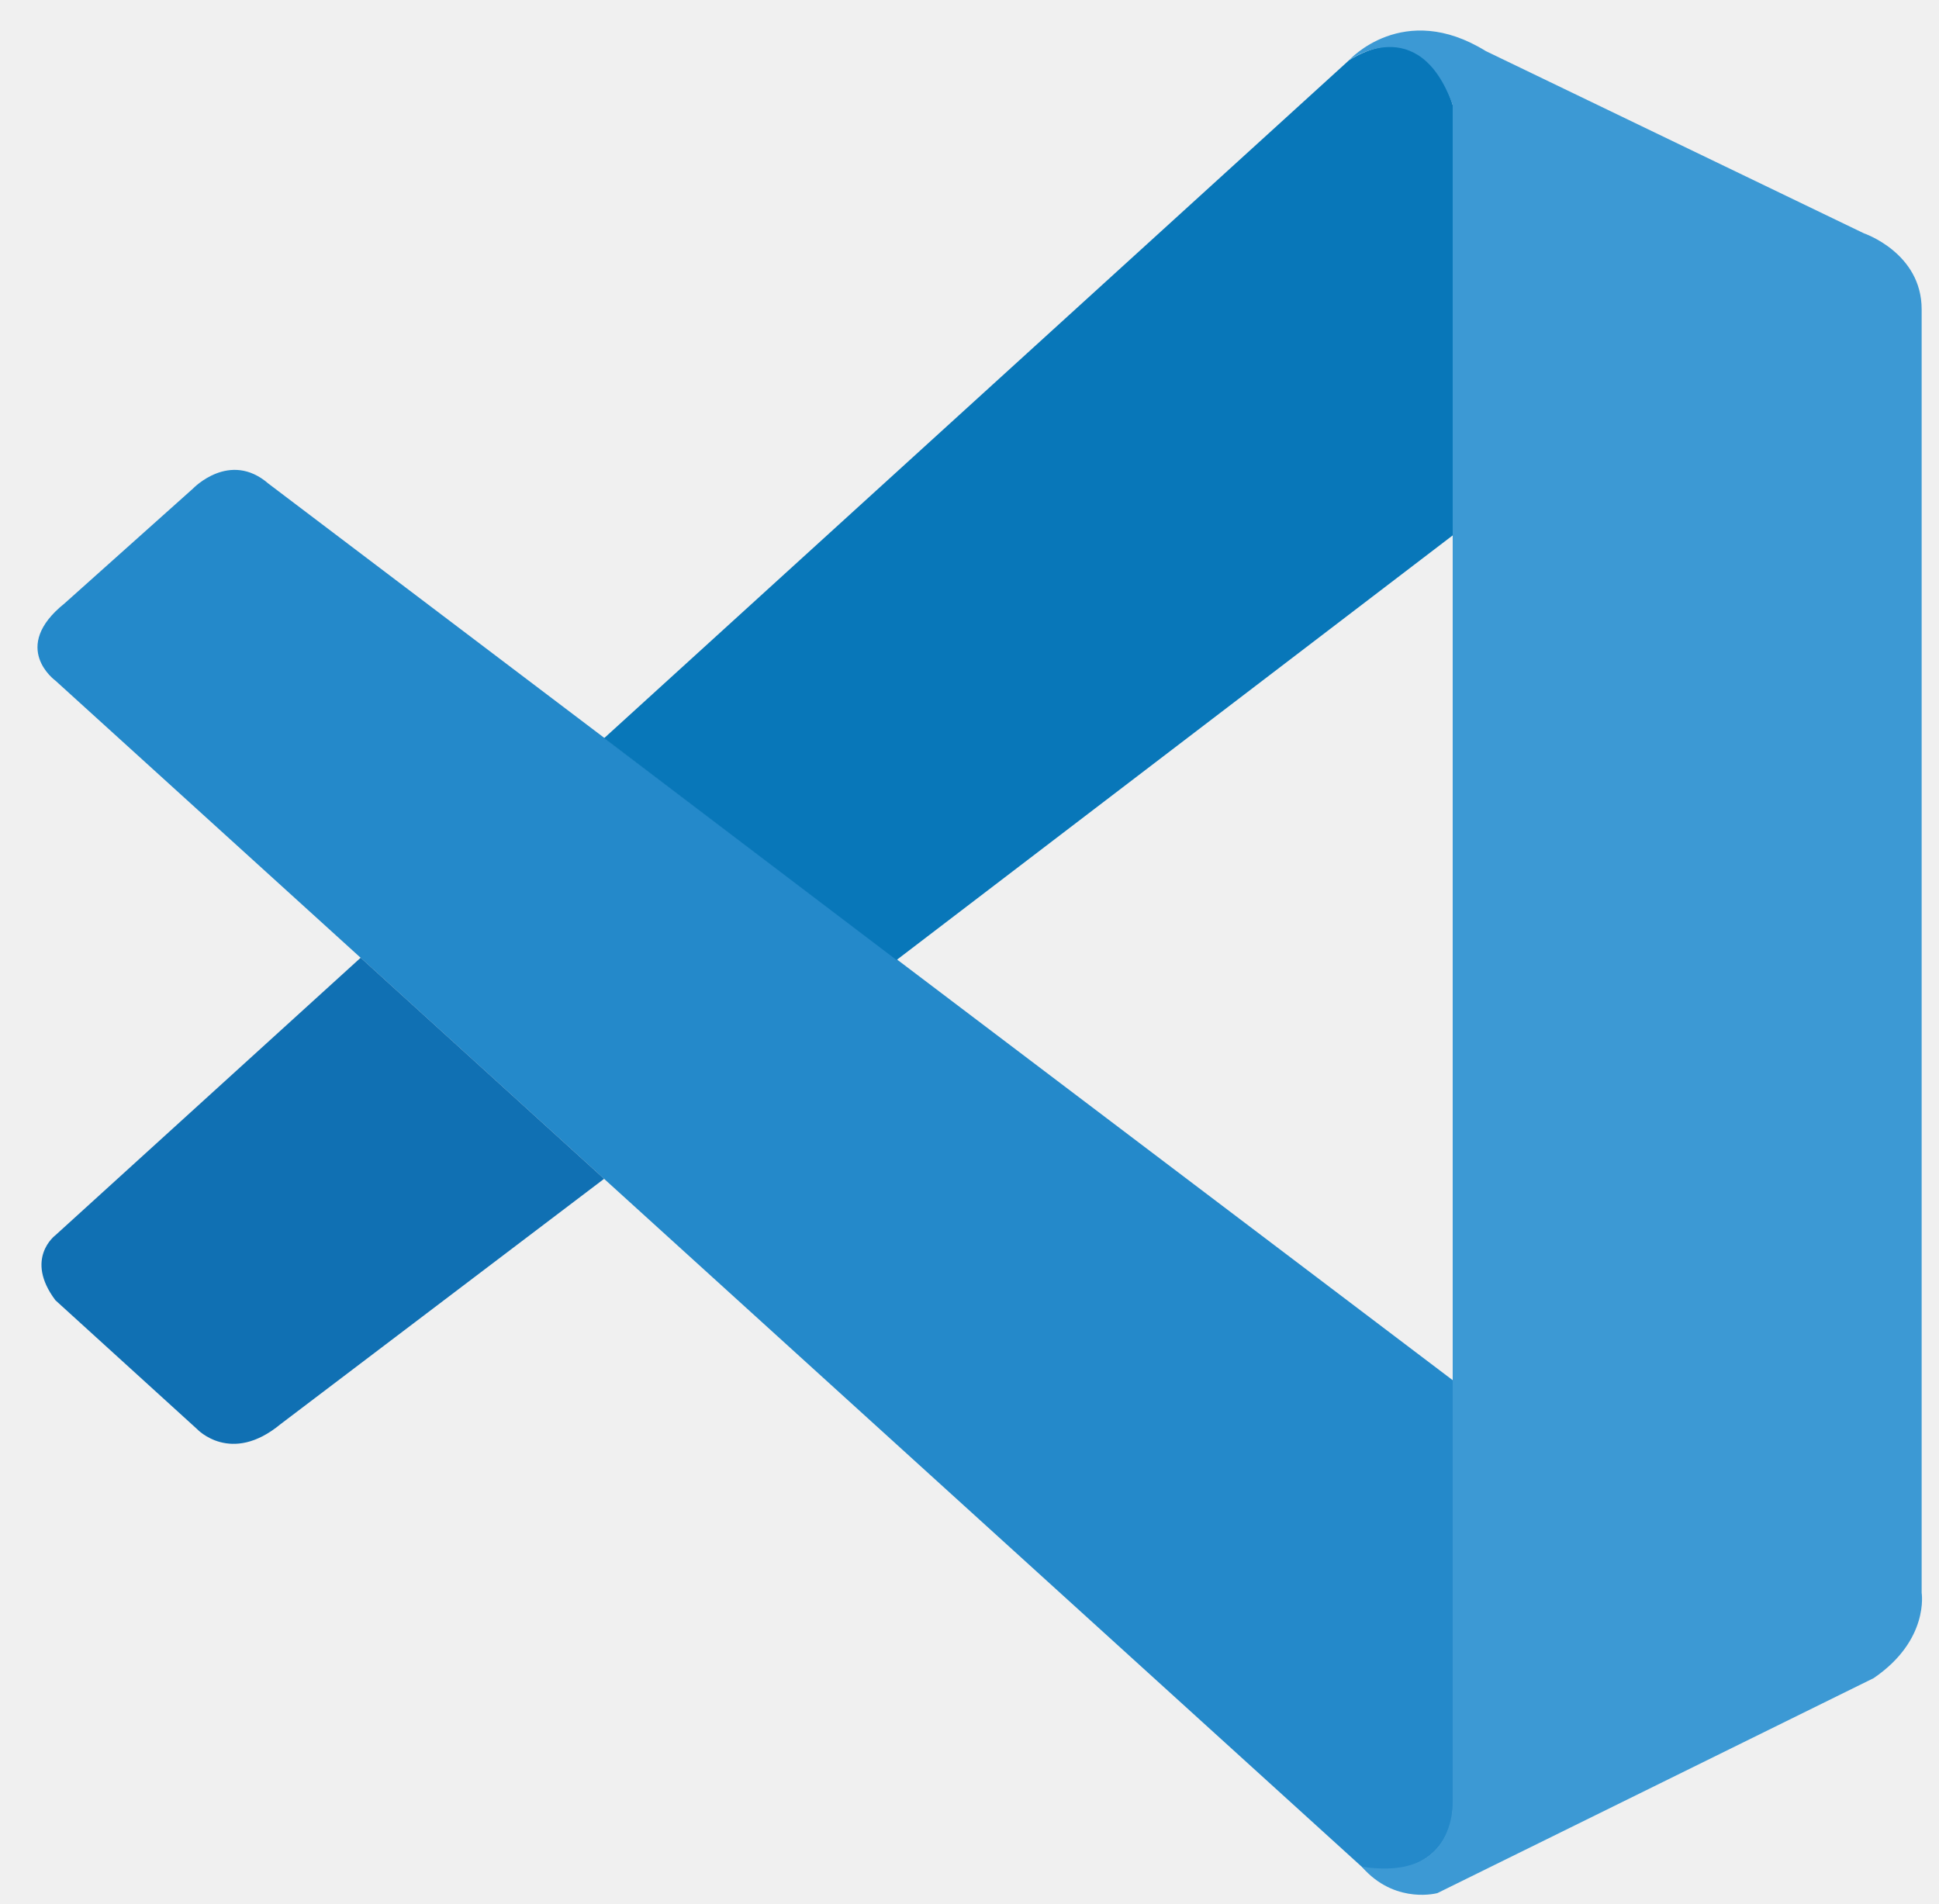
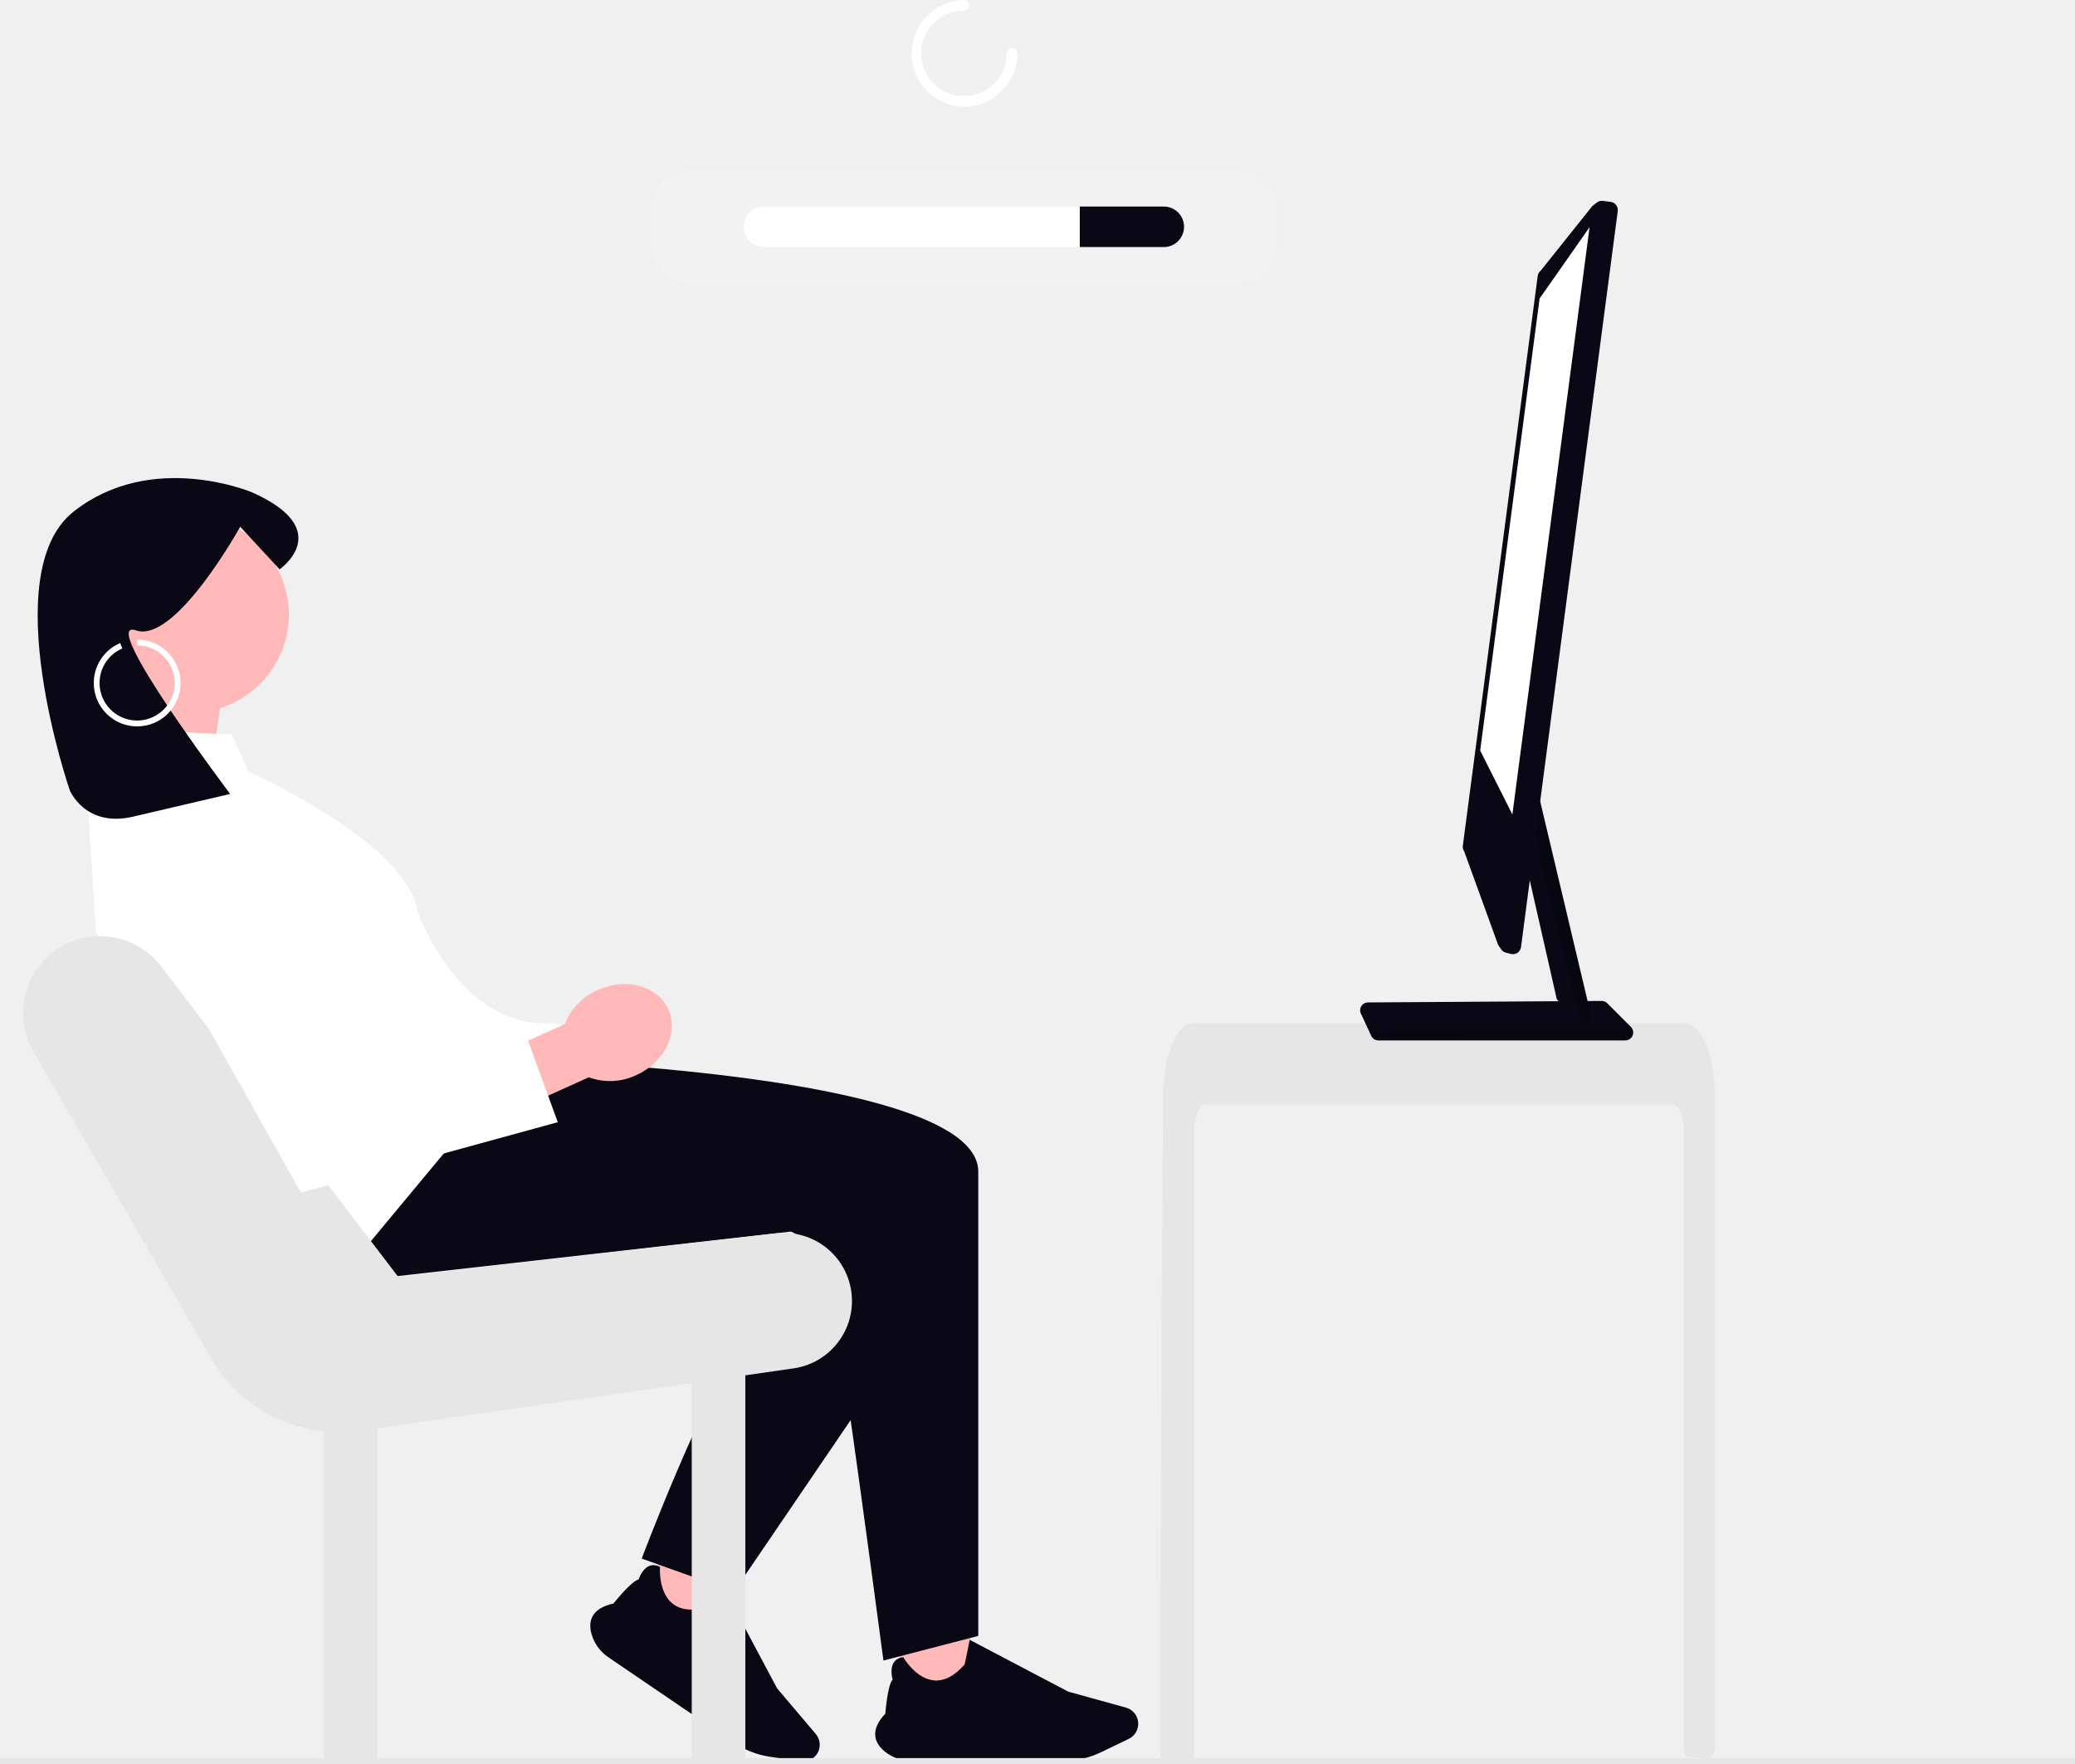
- <svg xmlns="http://www.w3.org/2000/svg" height="2455" viewBox="-11.9 -2 1003.9 995.6" width="2500">
-   <path d="m12.1 353.9s-24-17.3 4.8-40.4l67.1-60s19.2-20.2 39.5-2.6l619.2 468.8v224.8s-.3 35.3-45.6 31.4z" fill="#2489ca" />
-   <path d="m171.7 498.8-159.6 145.1s-16.4 12.2 0 34l74.1 67.4s17.6 18.9 43.6-2.6l169.2-128.3z" fill="#1070b3" />
-   <path d="m451.9 500 292.7-223.5-1.9-223.6s-12.5-48.8-54.2-23.4l-389.5 354.5z" fill="#0877b9" />
-   <path d="m697.1 976.2c17 17.4 37.6 11.7 37.6 11.7l228.1-112.4c29.2-19.9 25.1-44.6 25.1-44.6v-671.2c0-29.5-30.2-39.7-30.2-39.7l-197.7-95.3c-43.2-26.7-71.5 4.8-71.5 4.8s36.4-26.2 54.2 23.4v887.5c0 6.1-1.3 12.1-3.9 17.5-5.2 10.5-16.5 20.3-43.6 16.2z" fill="#3c99d4" />
+ <svg xmlns="http://www.w3.org/2000/svg" width="800.292" height="680.201" viewBox="0 0 800.292 680.201" role="img" artist="Katerina Limpitsouni" source="https://undraw.co/">
+   <g transform="translate(-445.17 -153)">
+     <path d="M17.872,0H223.4c9.871,0,17.872,6.251,17.872,13.963V30.543c0,7.711-8,13.963-17.872,13.963H17.872C8,44.506,0,38.255,0,30.543V13.963C0,6.251,8,0,17.872,0Z" transform="translate(696.307 218.358)" fill="#f2f2f2" />
+     <g transform="translate(454.089 337.363)">
+       <rect width="27.497" height="36.242" transform="translate(337.978 433.438)" fill="#ffb9b9" />
+       <path d="M237.2,598.367h58.45a33.713,33.713,0,0,0,14.519-3.308l10.776-5.18a6.471,6.471,0,0,0-1.078-12.069l-22.23-6.151-38.031-19.99-.028.144c-.711,3.6-1.813,9.044-1.953,9.374-3.9,4.468-7.907,6.527-11.908,6.121-6.98-.708-11.62-8.767-11.666-8.849l-.035-.062-.071.007a4.629,4.629,0,0,0-3.593,1.959c-1.592,2.4-.621,6.1-.461,6.656-1.907,1.866-2.763,12.285-2.829,13.126-2.757,2.922-4.067,5.732-3.894,8.351.152,2.289,1.421,4.415,3.773,6.319a16.323,16.323,0,0,0,10.261,3.552Z" transform="translate(105.469 -103.673)" fill="#090814" />
+       <path d="M516.437,201.656a37.847,37.847,0,1,1,49.186,36.117l-7.316,48.353-37.3-31.082s8.057-10.263,12.379-21.836a37.806,37.806,0,0,1-16.95-31.552Z" transform="translate(-489.648 -149.056)" fill="#ffb9b9" />
+       <path d="M423.15,236.869l53.268,2.557,6.36,14.311s61.683,27.4,65.194,54.063c0,0,15.916,44.391,50.883,42.932s-68.374,100.176-68.374,100.176L423.945,315.751l-3.975-62.557,3.18-16.325Z" transform="translate(-395.839 -140.507)" fill="#ffffff" />
+       <path d="M453.606,417.683l21.592-2.446c-5.5,11.672-3.574,38.928.369,66.126,5.205,35.823,13.94,101.715,13.94,101.715l36.571-9.495V394.56c0-23.881-69.042-34.738-120.693-39.52-30.852-2.848-55.5-3.541-55.5-3.541l-71.489,86.01Z" transform="translate(-157.696 -127.095)" fill="#090814" />
+       <rect width="27.497" height="36.242" transform="translate(258.716 446.922) rotate(-145.769)" fill="#ffb9b9" />
+       <path d="M334.132,545.4c1.329-2.256,3.988-3.842,7.919-4.7.525-.659,7.093-8.791,9.718-9.271.178-.548,1.452-4.144,4.122-5.239a4.168,4.168,0,0,1,2.714-.146,6,6,0,0,1,1.363.548l.067.033-.011.067c-.011.1-.7,9.372,4.669,13.885,3.083,2.58,7.551,3.139,13.292,1.642.3-.2,4.267-4.077,6.881-6.657l.112-.1.212.391,19.983,37.532,14.912,17.593a6.463,6.463,0,0,1-5.9,10.578L402.37,599.78a33.832,33.832,0,0,1-13.862-5.428l-48.333-32.885a16.348,16.348,0,0,1-6.478-8.713C332.825,549.861,332.97,547.393,334.132,545.4Z" transform="translate(-114.391 -106.69)" fill="#090814" />
+       <path d="M338.354,444.312c-21.982,36.459-44.211,95.918-44.211,95.918l6,2.145,26.753,9.562,2.826,1.016,30.6-44.96c17.581-25.847,38.492-56.587,50.511-74.236V421.19c0-23.881-69.042-34.738-120.693-39.52l69.635,36.671C353.243,422.2,345.815,431.924,338.354,444.312Z" transform="translate(-55.558 -123.564)" fill="#090814" />
+       <path d="M328.734,319.584h0a29.653,29.653,0,0,1,46.485.815l91.447,119.715,145.756-16.762a26.25,26.25,0,0,1,29.172,24.065h0a26.25,26.25,0,0,1-22.437,28L452.008,499.446A56.982,56.982,0,0,1,394.6,471.62L326,353.27a29.653,29.653,0,0,1,2.735-33.686Z" transform="translate(-322 -132.097)" fill="#e6e6e6" />
+       <rect width="20.671" height="162.854" transform="translate(257.874 331.867)" fill="#e6e6e6" />
+       <rect width="20.671" height="162.854" transform="translate(116.014 331.867)" fill="#e6e6e6" />
+       <path d="M525.506,270.983s5.918,14.5,24.391,10.184l37.472-8.761s-51.527-68.306-36.332-63.073,40.208-39.966,40.208-39.966l15.182,16.419s22.006-15.18-10.594-29.675c0,0-38.668-16.427-68.888,7.448s-1.441,107.424-1.441,107.424h0Z" transform="translate(-507.516 -150.601)" fill="#090814" />
+       <path d="M570.565,239.834a16.739,16.739,0,1,0,0-33.478v2.234a14.492,14.492,0,1,1-5.706,1.165l-.879-2.053a16.741,16.741,0,0,0,6.585,32.131Z" transform="translate(-526.584 -144.077)" fill="#ffffff" />
+       <path d="M419.329,340.706l-35.151,15.842,9.249,20.524,35.152-15.842a23.628,23.628,0,0,0,18.249-.816c10.957-4.938,16.527-16.292,12.44-25.36s-16.282-12.416-27.239-7.478a23.629,23.629,0,0,0-12.7,13.131Z" transform="translate(-210.389 -130.161)" fill="#ffb9b9" />
+       <path d="M474.685,286.135l28.622,82.685,66.784-20.671,12.721,34.982-99.036,27.148L423.589,303.3" transform="translate(-376.615 -134.743)" fill="#ffffff" />
+     </g>
+     <path d="M0,1.234H800.292V-1H0Z" transform="translate(445.17 831.967)" fill="#e6e6e6" />
+     <path d="M354.693,550.642c0-5.8,1.949-10.513,4.341-10.524h180.26c2.4.01,4.341,4.72,4.355,10.524V789.529a2.169,2.169,0,0,0,1.958,2.158q2.626.252,5.253.469c.044,0,.087.01.13.01.953.087,1.906.152,2.858.227h.011q.735-1.359,1.454-2.742a2.178,2.178,0,0,0,.247-1.006V536.989c0-1.6-.065-3.215-.174-4.807a61.639,61.639,0,0,0-.812-6.518c-1.829-10.058-5.966-16.868-10.665-16.89H354.433a5.071,5.071,0,0,0-1.993.422,7.767,7.767,0,0,0-2.458,1.722,15.243,15.243,0,0,0-2.414,3.3c-2.317,4.082-3.973,10.167-4.558,17.244,0,.065-.01.13-.01.2-.152,1.754-.227,3.54-.217,5.327l-.152,23.2-.1,13.837-.293,43.416-.108,15.415-.476,158.291h0a2.165,2.165,0,0,0,2.165,2.165h8.709a2.165,2.165,0,0,0,2.165-2.165Z" transform="translate(550.986 38.77)" fill="#e6e6e6" />
+     <path d="M216.883,324.518l12.541,55.169,8.012,8.776h5.78L219.39,288.155,218.212,305.2v.012Z" transform="translate(816.18 158.66)" fill="#090814" />
+     <path d="M372.68,501.442l73.559-.466,6.532-.044,4.656-.032,5.424-.032h.044a2.993,2.993,0,0,1,2.1.867l9.159,9.16a2.362,2.362,0,0,1,.487.7,1.054,1.054,0,0,1,.141.238,3.058,3.058,0,0,1-2.75,4.267H376.74a3.032,3.032,0,0,1-2.729-1.732l-.747-1.624-1.537-3.3-1.742-3.725a2.968,2.968,0,0,1-.281-1.267,3.015,3.015,0,0,1,2.978-3Z" transform="translate(600.039 38.118)" fill="#090814" />
+     <path d="M369.7,511.912l.752,1.63a3.031,3.031,0,0,0,2.721,1.73h95.3a3.048,3.048,0,0,0,2.746-4.267.906.906,0,0,0-.138-.238Z" transform="translate(603.602 38.936)" opacity="0.17" style="isolation:isolate" />
+     <path d="M216.883,305.2v.012l20.4,83.258h4.6L218.061,288.155Z" transform="translate(817.51 158.66)" opacity="0.17" style="isolation:isolate" />
+     <path d="M375.215,464.563l28.876-219.691a3.135,3.135,0,0,1,1.191-2.079l19.878-24.881,1.786-1.375a3.171,3.171,0,0,1,2.317-.617l2.988.4a3.135,3.135,0,0,1,2.707,3.508h0L405.033,447.456v.01L403.2,461.39l-2.177,16.533v.022l-3.378,25.725a3.066,3.066,0,0,1-1.353,2.187,3.111,3.111,0,0,1-2.526.455l-1.9-.476a3.182,3.182,0,0,1-1.8-1.234l-.845-1.2-.39-.563-13.079-36.055A3.114,3.114,0,0,1,375.215,464.563Z" transform="translate(634.145 14.55)" fill="#090814" />
+     <path d="M411.516,217.913,375.192,502.84l.395.557.841,1.2a3.173,3.173,0,0,0,1.8,1.235l1.9.477a3.146,3.146,0,0,0,3.876-2.64l37.3-283.837a3.135,3.135,0,0,0-2.7-3.517l-3-.394a3.091,3.091,0,0,0-2.307.62Z" transform="translate(647.795 14.55)" fill="#090814" opacity="0.17" style="isolation:isolate" />
+     <path d="M260.137,97.7l-19.276,27.513L217.951,299.53l12.421,24.641Z" transform="translate(798.101 142.912)" fill="#ffffff" />
+     <g transform="translate(732.051 232.639)">
+       <path d="M7.819,0H161.966a7.819,7.819,0,1,1,0,15.638H7.819A7.819,7.819,0,0,1,7.819,0Z" fill="#ffffff" />
+       <path d="M0,0H32.393a7.819,7.819,0,1,1,0,15.638H0Z" transform="translate(129.573)" fill="#090814" />
+     </g>
+     <path d="M22.6,43.192A20.6,20.6,0,0,1,22.6,2a2.06,2.06,0,0,1,0,4.119A16.477,16.477,0,1,0,39.073,22.6a2.06,2.06,0,1,1,4.119,0A20.619,20.619,0,0,1,22.6,43.192Z" transform="translate(794.348 151)" fill="#ffffff" />
+   </g>
</svg>
